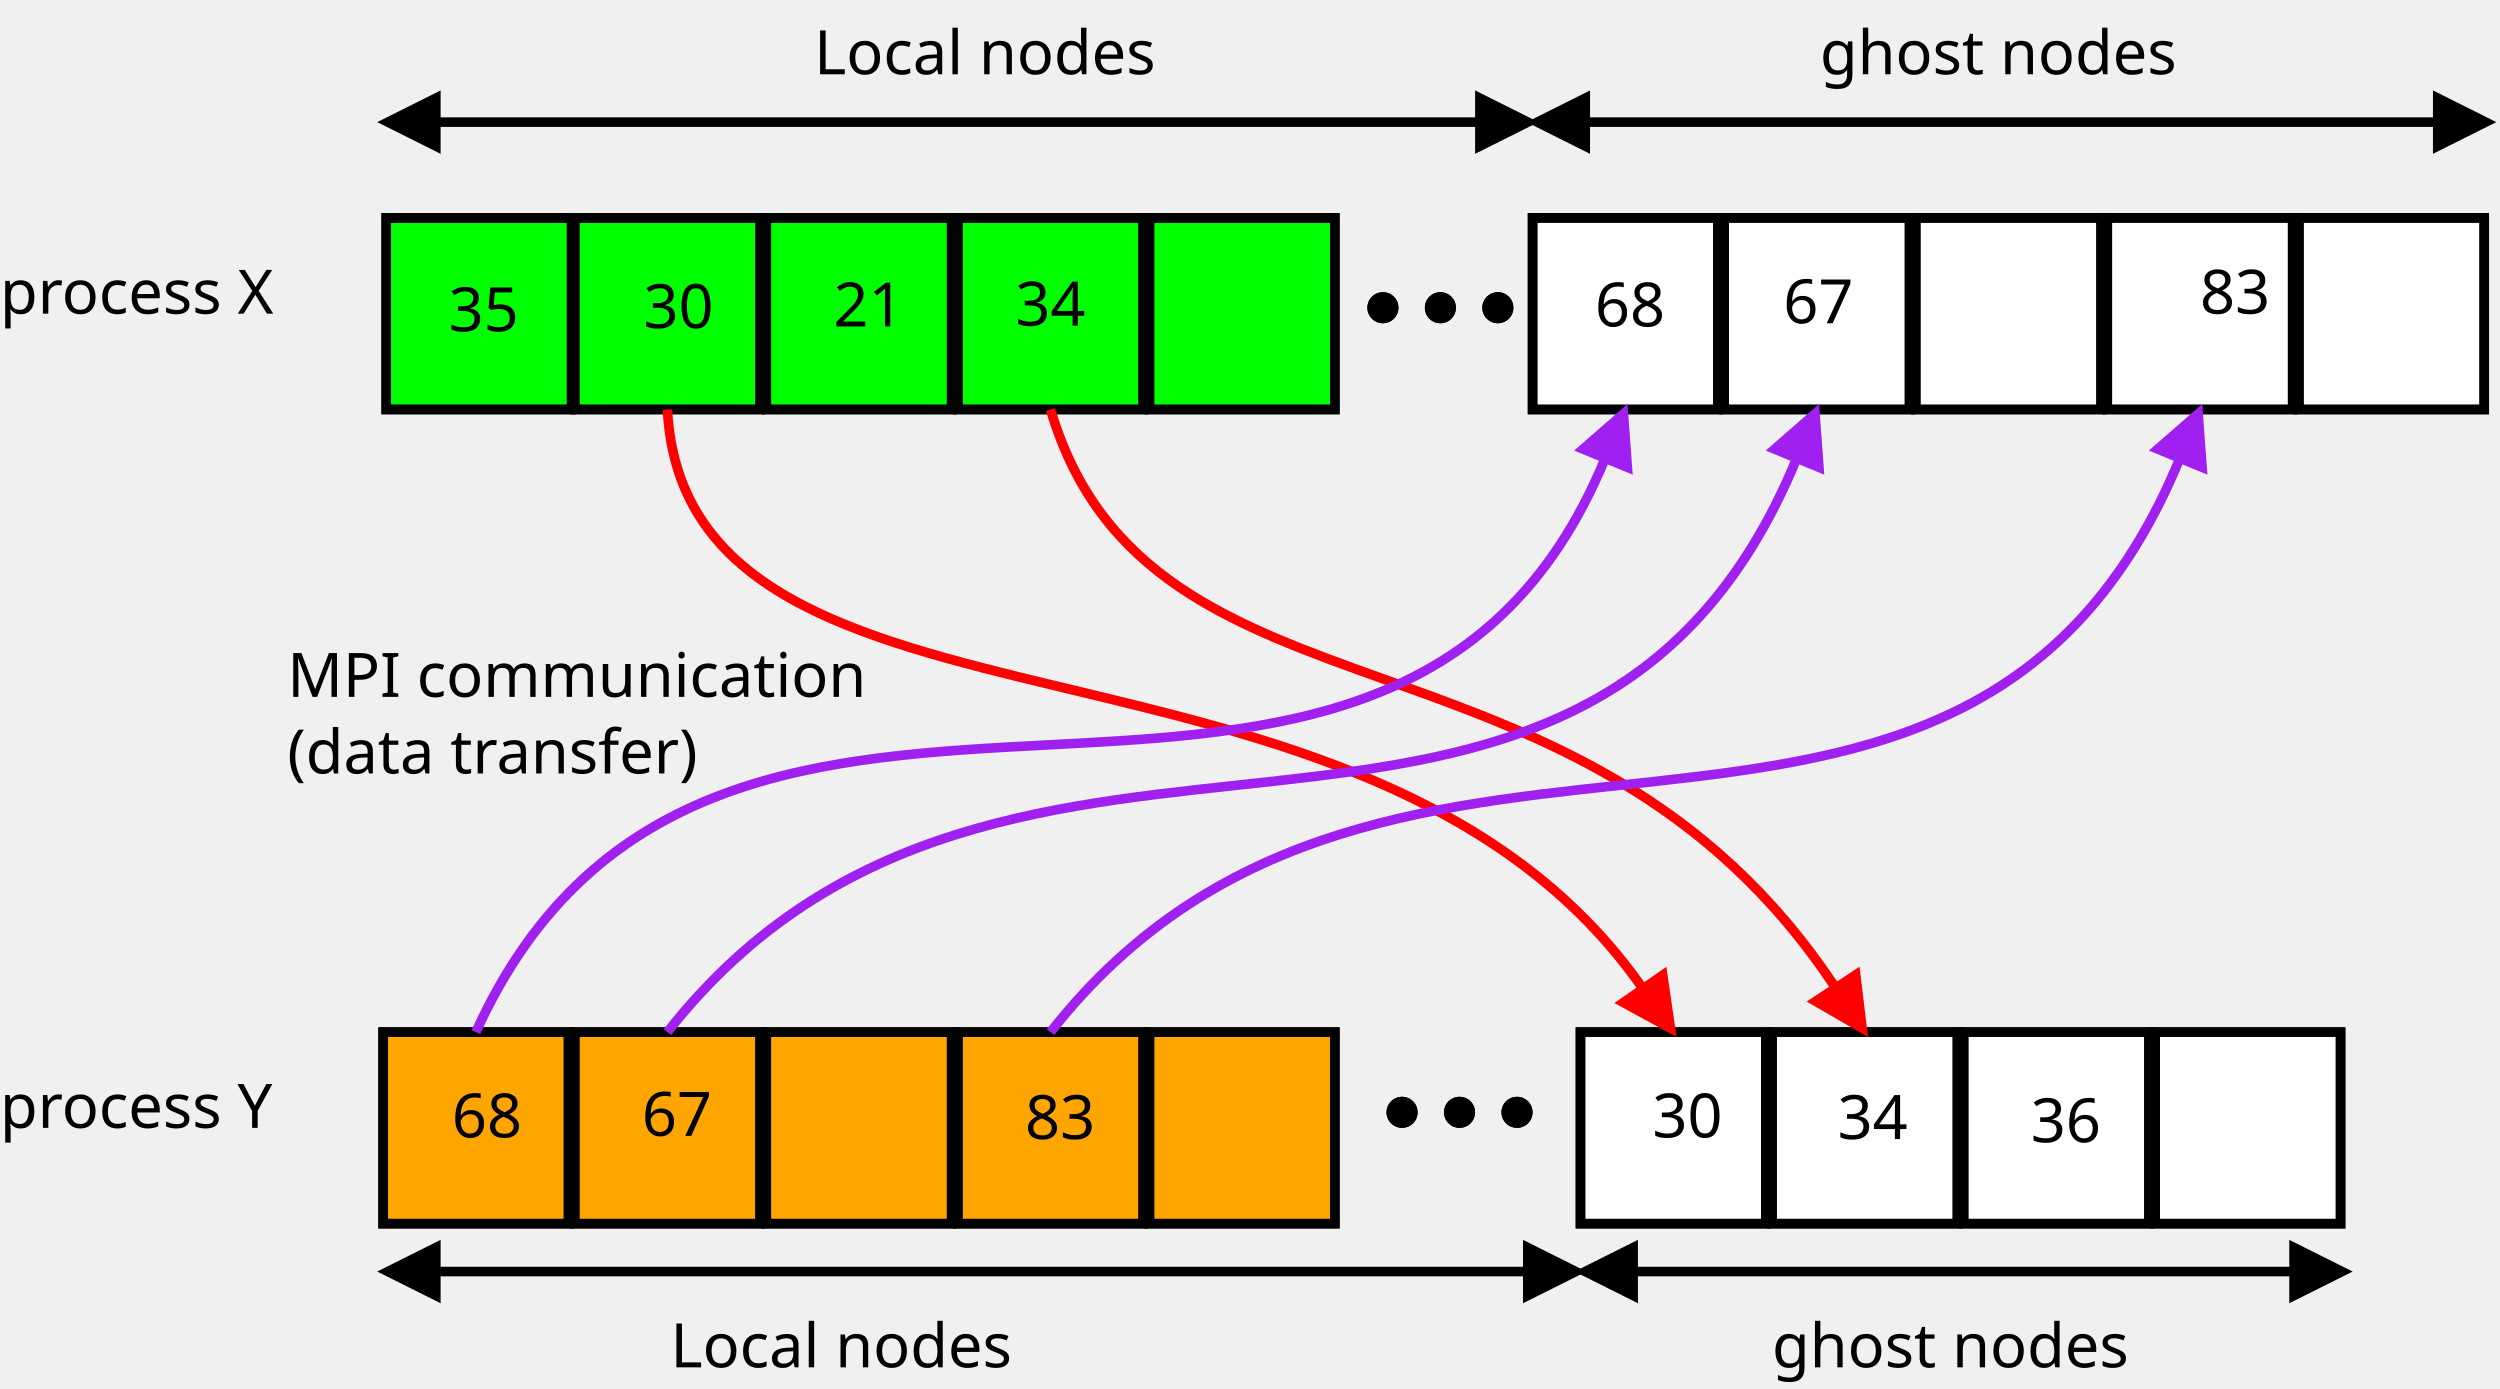
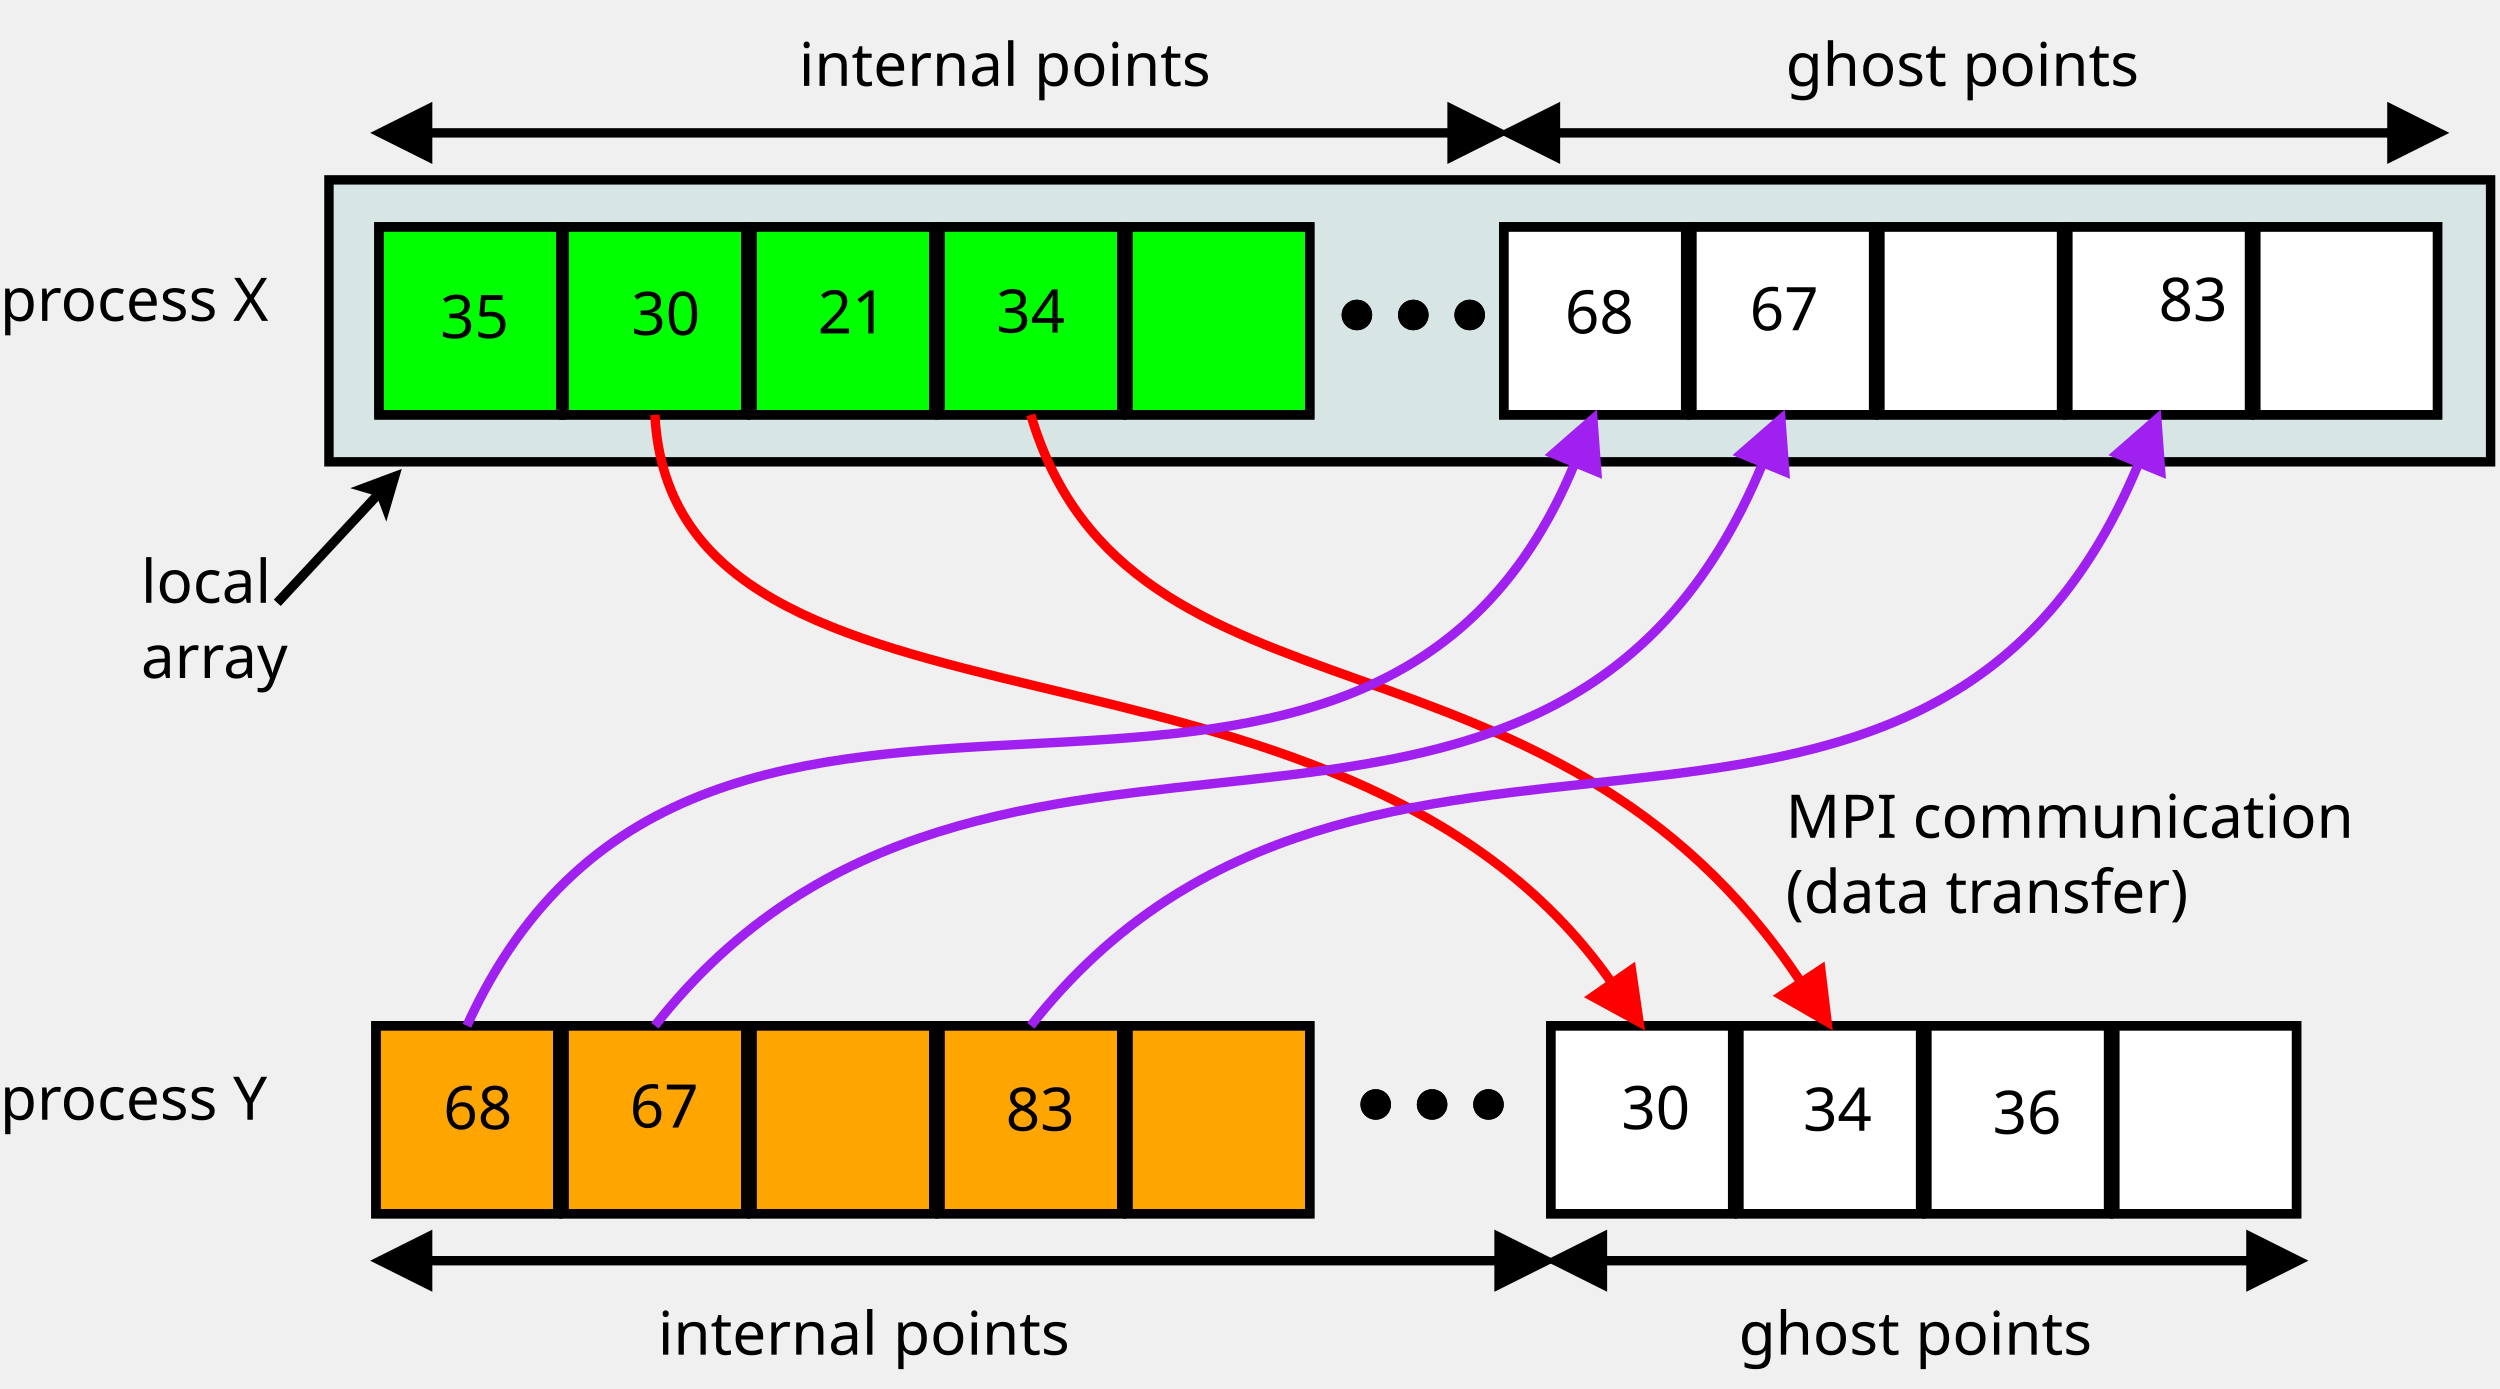
- <svg xmlns="http://www.w3.org/2000/svg" width="27cm" height="15cm" viewBox="50 56 522 287">
+ <svg xmlns="http://www.w3.org/2000/svg" width="27cm" height="15cm" viewBox="50 56 532 287">
+   <g>
+     <rect style="fill: #d8e5e5" x="120" y="90" width="460" height="60" />
+     <rect style="fill: none; fill-opacity:0; stroke-width: 2; stroke: #000000" x="120" y="90" width="460" height="60" />
+   </g>
+   <text font-size="12.8" style="fill: #000000;text-anchor:start;font-family:sans-serif;font-style:normal;font-weight:normal" x="80" y="180">
+     <tspan x="80" y="180">local</tspan>
+     <tspan x="80" y="196">array</tspan>
+   </text>
+   <g>
+     <line style="fill: none; fill-opacity:0; stroke-width: 2; stroke: #000000" x1="109" y1="180" x2="130.913" y2="156.433" />
+     <polygon style="fill: #000000" points="133.977,153.138 132.089,159.574 130.913,156.433 127.695,155.489 " />
+     <polygon style="fill: none; fill-opacity:0; stroke-width: 2; stroke: #000000" points="133.977,153.138 132.089,159.574 130.913,156.433 127.695,155.489 " />
+   </g>
  <text font-size="12.8" style="fill: #000000;text-anchor:start;font-family:sans-serif;font-style:normal;font-weight:normal" x="240" y="140">
    <tspan x="240" y="140" />
  </text>
  <g>
    <rect style="fill: #00ff00" x="130.645" y="100" width="38.71" height="40" />
    <rect style="fill: none; fill-opacity:0; stroke-width: 2; stroke: #000000" x="130.645" y="100" width="38.71" height="40" />
    <rect style="fill: none; fill-opacity:0; stroke-width: 2; stroke: #000000" x="130.645" y="100" width="38.71" height="40" />
  </g>
  <g>
    <rect style="fill: #00ff00" x="170" y="100" width="38.71" height="40" />
    <rect style="fill: none; fill-opacity:0; stroke-width: 2; stroke: #000000" x="170" y="100" width="38.71" height="40" />
    <rect style="fill: none; fill-opacity:0; stroke-width: 2; stroke: #000000" x="170" y="100" width="38.71" height="40" />
  </g>
  <g>
    <rect style="fill: #00ff00" x="210" y="100" width="38.71" height="40" />
    <rect style="fill: none; fill-opacity:0; stroke-width: 2; stroke: #000000" x="210" y="100" width="38.71" height="40" />
    <rect style="fill: none; fill-opacity:0; stroke-width: 2; stroke: #000000" x="210" y="100" width="38.71" height="40" />
  </g>
  <g>
    <rect style="fill: #00ff00" x="250" y="100" width="38.71" height="40" />
    <rect style="fill: none; fill-opacity:0; stroke-width: 2; stroke: #000000" x="250" y="100" width="38.71" height="40" />
    <rect style="fill: none; fill-opacity:0; stroke-width: 2; stroke: #000000" x="250" y="100" width="38.71" height="40" />
  </g>
  <g>
    <rect style="fill: #00ff00" x="290" y="100" width="38.71" height="40" />
    <rect style="fill: none; fill-opacity:0; stroke-width: 2; stroke: #000000" x="290" y="100" width="38.71" height="40" />
    <rect style="fill: none; fill-opacity:0; stroke-width: 2; stroke: #000000" x="290" y="100" width="38.71" height="40" />
  </g>
  <g>
    <rect style="fill: #ffffff" x="490" y="100" width="38.71" height="40" />
    <rect style="fill: none; fill-opacity:0; stroke-width: 2; stroke: #000000" x="490" y="100" width="38.71" height="40" />
    <rect style="fill: none; fill-opacity:0; stroke-width: 2; stroke: #000000" x="490" y="100" width="38.71" height="40" />
  </g>
  <g>
    <rect style="fill: #ffffff" x="370" y="100" width="38.71" height="40" />
    <rect style="fill: none; fill-opacity:0; stroke-width: 2; stroke: #000000" x="370" y="100" width="38.71" height="40" />
    <rect style="fill: none; fill-opacity:0; stroke-width: 2; stroke: #000000" x="370" y="100" width="38.71" height="40" />
  </g>
  <g>
    <rect style="fill: #ffffff" x="410" y="100" width="38.71" height="40" />
    <rect style="fill: none; fill-opacity:0; stroke-width: 2; stroke: #000000" x="410" y="100" width="38.71" height="40" />
    <rect style="fill: none; fill-opacity:0; stroke-width: 2; stroke: #000000" x="410" y="100" width="38.71" height="40" />
  </g>
  <g>
    <rect style="fill: #ffffff" x="450" y="100" width="38.71" height="40" />
    <rect style="fill: none; fill-opacity:0; stroke-width: 2; stroke: #000000" x="450" y="100" width="38.71" height="40" />
    <rect style="fill: none; fill-opacity:0; stroke-width: 2; stroke: #000000" x="450" y="100" width="38.71" height="40" />
  </g>
  <g>
    <line style="fill: none; fill-opacity:0; stroke-width: 2; stroke: #000000" x1="141" y1="320" x2="369" y2="320" />
    <polygon style="fill: #000000" points="141,315 131,320 141,325 " />
    <polygon style="fill: none; fill-opacity:0; stroke-width: 2; stroke: #000000" points="141,315 131,320 141,325 " />
    <polygon style="fill: #000000" points="369,325 379,320 369,315 " />
    <polygon style="fill: none; fill-opacity:0; stroke-width: 2; stroke: #000000" points="369,325 379,320 369,315 " />
  </g>
  <g>
    <line style="fill: none; fill-opacity:0; stroke-width: 2; stroke: #000000" x1="381" y1="80" x2="559" y2="80" />
    <polygon style="fill: #000000" points="381,75 371,80 381,85 " />
    <polygon style="fill: none; fill-opacity:0; stroke-width: 2; stroke: #000000" points="381,75 371,80 381,85 " />
    <polygon style="fill: #000000" points="559,85 569,80 559,75 " />
    <polygon style="fill: none; fill-opacity:0; stroke-width: 2; stroke: #000000" points="559,85 569,80 559,75 " />
  </g>
  <g>
    <rect style="fill: #ffffff" x="530" y="100" width="38.71" height="40" />
    <rect style="fill: none; fill-opacity:0; stroke-width: 2; stroke: #000000" x="530" y="100" width="38.71" height="40" />
    <rect style="fill: none; fill-opacity:0; stroke-width: 2; stroke: #000000" x="530" y="100" width="38.71" height="40" />
  </g>
  <g>
    <rect style="fill: #ffa500" x="130" y="270" width="38.71" height="40" />
    <rect style="fill: none; fill-opacity:0; stroke-width: 2; stroke: #000000" x="130" y="270" width="38.71" height="40" />
    <rect style="fill: none; fill-opacity:0; stroke-width: 2; stroke: #000000" x="130" y="270" width="38.71" height="40" />
  </g>
  <g>
    <rect style="fill: #ffa500" x="170" y="270" width="38.71" height="40" />
    <rect style="fill: none; fill-opacity:0; stroke-width: 2; stroke: #000000" x="170" y="270" width="38.71" height="40" />
    <rect style="fill: none; fill-opacity:0; stroke-width: 2; stroke: #000000" x="170" y="270" width="38.71" height="40" />
  </g>
  <g>
    <rect style="fill: #ffa500" x="210" y="270" width="38.71" height="40" />
    <rect style="fill: none; fill-opacity:0; stroke-width: 2; stroke: #000000" x="210" y="270" width="38.71" height="40" />
    <rect style="fill: none; fill-opacity:0; stroke-width: 2; stroke: #000000" x="210" y="270" width="38.71" height="40" />
  </g>
  <text font-size="12.8" style="fill: #000000;text-anchor:start;font-family:sans-serif;font-style:normal;font-weight:normal" x="220" y="70">
-     <tspan x="220" y="70">Local nodes</tspan>
+     <tspan x="220" y="70">internal points</tspan>
  </text>
  <text font-size="12.8" style="fill: #000000;text-anchor:start;font-family:sans-serif;font-style:normal;font-weight:normal" x="430" y="70">
-     <tspan x="430" y="70">ghost nodes</tspan>
+     <tspan x="430" y="70">ghost points</tspan>
  </text>
  <g>
    <rect style="fill: #ffa500" x="250" y="270" width="38.71" height="40" />
    <rect style="fill: none; fill-opacity:0; stroke-width: 2; stroke: #000000" x="250" y="270" width="38.71" height="40" />
    <rect style="fill: none; fill-opacity:0; stroke-width: 2; stroke: #000000" x="250" y="270" width="38.71" height="40" />
  </g>
  <g>
    <rect style="fill: #ffa500" x="290" y="270" width="38.71" height="40" />
    <rect style="fill: none; fill-opacity:0; stroke-width: 2; stroke: #000000" x="290" y="270" width="38.71" height="40" />
    <rect style="fill: none; fill-opacity:0; stroke-width: 2; stroke: #000000" x="290" y="270" width="38.71" height="40" />
  </g>
  <g>
    <rect style="fill: #ffffff" x="460" y="270" width="38.71" height="40" />
    <rect style="fill: none; fill-opacity:0; stroke-width: 2; stroke: #000000" x="460" y="270" width="38.71" height="40" />
    <rect style="fill: none; fill-opacity:0; stroke-width: 2; stroke: #000000" x="460" y="270" width="38.71" height="40" />
  </g>
  <g>
    <rect style="fill: #ffffff" x="420" y="270" width="38.71" height="40" />
    <rect style="fill: none; fill-opacity:0; stroke-width: 2; stroke: #000000" x="420" y="270" width="38.71" height="40" />
    <rect style="fill: none; fill-opacity:0; stroke-width: 2; stroke: #000000" x="420" y="270" width="38.71" height="40" />
  </g>
  <g>
    <rect style="fill: #ffffff" x="380" y="270" width="38.71" height="40" />
    <rect style="fill: none; fill-opacity:0; stroke-width: 2; stroke: #000000" x="380" y="270" width="38.71" height="40" />
    <rect style="fill: none; fill-opacity:0; stroke-width: 2; stroke: #000000" x="380" y="270" width="38.71" height="40" />
  </g>
  <g>
    <rect style="fill: #ffffff" x="500" y="270" width="38.71" height="40" />
    <rect style="fill: none; fill-opacity:0; stroke-width: 2; stroke: #000000" x="500" y="270" width="38.71" height="40" />
    <rect style="fill: none; fill-opacity:0; stroke-width: 2; stroke: #000000" x="500" y="270" width="38.71" height="40" />
  </g>
  <text font-size="12.8" style="fill: #000000;text-anchor:start;font-family:sans-serif;font-style:normal;font-weight:normal" x="190" y="340">
-     <tspan x="190" y="340">Local nodes</tspan>
+     <tspan x="190" y="340">internal points</tspan>
  </text>
  <g>
    <line style="fill: none; fill-opacity:0; stroke-width: 2; stroke: #000000" x1="141" y1="80" x2="359" y2="80" />
    <polygon style="fill: #000000" points="141,75 131,80 141,85 " />
    <polygon style="fill: none; fill-opacity:0; stroke-width: 2; stroke: #000000" points="141,75 131,80 141,85 " />
    <polygon style="fill: #000000" points="359,85 369,80 359,75 " />
    <polygon style="fill: none; fill-opacity:0; stroke-width: 2; stroke: #000000" points="359,85 369,80 359,75 " />
  </g>
  <g>
    <ellipse style="fill: #000000" cx="362.75" cy="118.75" rx="2.75" ry="2.75" />
    <ellipse style="fill: none; fill-opacity:0; stroke-width: 1; stroke: #000000" cx="362.75" cy="118.75" rx="2.75" ry="2.75" />
    <ellipse style="fill: none; fill-opacity:0; stroke-width: 1; stroke: #000000" cx="362.75" cy="118.75" rx="2.75" ry="2.75" />
  </g>
  <g>
    <ellipse style="fill: #000000" cx="338.75" cy="118.75" rx="2.75" ry="2.75" />
    <ellipse style="fill: none; fill-opacity:0; stroke-width: 1; stroke: #000000" cx="338.75" cy="118.75" rx="2.75" ry="2.75" />
    <ellipse style="fill: none; fill-opacity:0; stroke-width: 1; stroke: #000000" cx="338.75" cy="118.75" rx="2.75" ry="2.75" />
  </g>
  <g>
    <ellipse style="fill: #000000" cx="350.75" cy="118.75" rx="2.75" ry="2.75" />
    <ellipse style="fill: none; fill-opacity:0; stroke-width: 1; stroke: #000000" cx="350.75" cy="118.75" rx="2.75" ry="2.75" />
    <ellipse style="fill: none; fill-opacity:0; stroke-width: 1; stroke: #000000" cx="350.75" cy="118.75" rx="2.75" ry="2.75" />
  </g>
  <g>
    <ellipse style="fill: #000000" cx="366.75" cy="286.75" rx="2.75" ry="2.75" />
    <ellipse style="fill: none; fill-opacity:0; stroke-width: 1; stroke: #000000" cx="366.75" cy="286.75" rx="2.75" ry="2.75" />
    <ellipse style="fill: none; fill-opacity:0; stroke-width: 1; stroke: #000000" cx="366.75" cy="286.75" rx="2.75" ry="2.75" />
  </g>
  <g>
    <ellipse style="fill: #000000" cx="342.75" cy="286.75" rx="2.75" ry="2.75" />
    <ellipse style="fill: none; fill-opacity:0; stroke-width: 1; stroke: #000000" cx="342.75" cy="286.75" rx="2.75" ry="2.75" />
    <ellipse style="fill: none; fill-opacity:0; stroke-width: 1; stroke: #000000" cx="342.75" cy="286.75" rx="2.75" ry="2.75" />
  </g>
  <g>
    <ellipse style="fill: #000000" cx="354.75" cy="286.75" rx="2.75" ry="2.75" />
    <ellipse style="fill: none; fill-opacity:0; stroke-width: 1; stroke: #000000" cx="354.75" cy="286.75" rx="2.75" ry="2.75" />
    <ellipse style="fill: none; fill-opacity:0; stroke-width: 1; stroke: #000000" cx="354.75" cy="286.75" rx="2.75" ry="2.75" />
  </g>
  <text font-size="12.8" style="fill: #000000;text-anchor:start;font-family:sans-serif;font-style:normal;font-weight:normal" x="143.667" y="123.667">
    <tspan x="143.667" y="123.667">35</tspan>
  </text>
  <text font-size="12.8" style="fill: #000000;text-anchor:start;font-family:sans-serif;font-style:normal;font-weight:normal" x="184.355" y="123">
    <tspan x="184.355" y="123">30</tspan>
  </text>
  <text font-size="12.8" style="fill: #000000;text-anchor:start;font-family:sans-serif;font-style:normal;font-weight:normal" x="224.022" y="122.667">
    <tspan x="224.022" y="122.667">21</tspan>
  </text>
-   <text font-size="12.8" style="fill: #000000;text-anchor:start;font-family:sans-serif;font-style:normal;font-weight:normal" x="184.022" y="291.667">
-     <tspan x="184.022" y="291.667">67</tspan>
+   <text font-size="12.8" style="fill: #000000;text-anchor:start;font-family:sans-serif;font-style:normal;font-weight:normal" x="184.022" y="291.666">
+     <tspan x="184.022" y="291.666">67</tspan>
  </text>
  <text font-size="12.8" style="fill: #000000;text-anchor:start;font-family:sans-serif;font-style:normal;font-weight:normal" x="144.355" y="292">
    <tspan x="144.355" y="292">68</tspan>
  </text>
-   <text font-size="12.8" style="fill: #000000;text-anchor:start;font-family:sans-serif;font-style:normal;font-weight:normal" x="264.022" y="292.333">
-     <tspan x="264.022" y="292.333">83</tspan>
+   <text font-size="12.8" style="fill: #000000;text-anchor:start;font-family:sans-serif;font-style:normal;font-weight:normal" x="264.022" y="292.334">
+     <tspan x="264.022" y="292.334">83</tspan>
  </text>
  <text font-size="12.8" style="fill: #000000;text-anchor:start;font-family:sans-serif;font-style:normal;font-weight:normal" x="383.022" y="122.667">
    <tspan x="383.022" y="122.667">68</tspan>
  </text>
-   <text font-size="12.8" style="fill: #000000;text-anchor:start;font-family:sans-serif;font-style:normal;font-weight:normal" x="422.355" y="122">
-     <tspan x="422.355" y="122">67</tspan>
-   </text>
-   <text font-size="12.8" style="fill: #000000;text-anchor:start;font-family:sans-serif;font-style:normal;font-weight:normal" x="399.355" y="290">
-     <tspan x="399.355" y="290" />
+   <text font-size="12.8" style="fill: #000000;text-anchor:start;font-family:sans-serif;font-style:normal;font-weight:normal" x="422.354" y="122">
+     <tspan x="422.354" y="122">67</tspan>
+   </text>
+   <text font-size="12.8" style="fill: #000000;text-anchor:start;font-family:sans-serif;font-style:normal;font-weight:normal" x="399.354" y="290">
+     <tspan x="399.354" y="290" />
  </text>
  <text font-size="12.8" style="fill: #000000;text-anchor:start;font-family:sans-serif;font-style:normal;font-weight:normal" x="395.022" y="292">
    <tspan x="395.022" y="292">30</tspan>
  </text>
-   <text font-size="12.8" style="fill: #000000;text-anchor:start;font-family:sans-serif;font-style:normal;font-weight:normal" x="433.688" y="292.333">
-     <tspan x="433.688" y="292.333">34</tspan>
+   <text font-size="12.8" style="fill: #000000;text-anchor:start;font-family:sans-serif;font-style:normal;font-weight:normal" x="433.688" y="292.334">
+     <tspan x="433.688" y="292.334">34</tspan>
  </text>
  <text font-size="12.8" style="fill: #000000;text-anchor:start;font-family:sans-serif;font-style:normal;font-weight:normal" x="474.022" y="293">
    <tspan x="474.022" y="293">36</tspan>
  </text>
  <g>
-     <path style="fill: none; fill-opacity:0; stroke-width: 2; stroke: #ff0000" d="M 189.355 140 C 193.355,216 335.355,178 393.073,260.97" />
-     <polygon style="fill: #ff0000" points="388.969,263.825 398.784,269.179 397.178,258.115 " />
-     <polygon style="fill: none; fill-opacity:0; stroke-width: 2; stroke: #ff0000" points="388.969,263.825 398.784,269.179 397.178,258.115 " />
+     <path style="fill: none; fill-opacity:0; stroke-width: 2; stroke: #ff0000" d="M 189.355 140 C 193.355,216 335.354,178 393.072,260.97" />
+     <polygon style="fill: #ff0000" points="388.968,263.825 398.783,269.179 397.177,258.115 " />
+     <polygon style="fill: none; fill-opacity:0; stroke-width: 2; stroke: #ff0000" points="388.968,263.825 398.783,269.179 397.177,258.115 " />
  </g>
  <text font-size="12.8" style="fill: #000000;text-anchor:start;font-family:sans-serif;font-style:normal;font-weight:normal" x="262" y="122.5">
    <tspan x="262" y="122.5">34</tspan>
  </text>
  <g>
-     <path style="fill: none; fill-opacity:0; stroke-width: 2; stroke: #ff0000" d="M 269.355 140 C 290,210 380,180 433.299,260.817" />
-     <polygon style="fill: #ff0000" points="429.125,263.57 438.804,269.165 437.473,258.064 " />
-     <polygon style="fill: none; fill-opacity:0; stroke-width: 2; stroke: #ff0000" points="429.125,263.57 438.804,269.165 437.473,258.064 " />
-   </g>
-   <g>
-     <path style="fill: none; fill-opacity:0; stroke-width: 2; stroke: #a020f0" d="M 149.355 270 C 199.355,160 340,260 385.171,150.173" />
-     <polygon style="fill: #a020f0" points="389.795,152.075 388.974,140.925 380.547,148.271 " />
-     <polygon style="fill: none; fill-opacity:0; stroke-width: 2; stroke: #a020f0" points="389.795,152.075 388.974,140.925 380.547,148.271 " />
-   </g>
-   <g>
-     <path style="fill: none; fill-opacity:0; stroke-width: 2; stroke: #a020f0" d="M 189.355 270 C 260,180 380,260 425.171,150.173" />
-     <polygon style="fill: #a020f0" points="429.795,152.075 428.974,140.925 420.547,148.271 " />
-     <polygon style="fill: none; fill-opacity:0; stroke-width: 2; stroke: #a020f0" points="429.795,152.075 428.974,140.925 420.547,148.271 " />
-   </g>
-   <text font-size="12.8" style="fill: #000000;text-anchor:start;font-family:sans-serif;font-style:normal;font-weight:normal" x="509.355" y="120">
-     <tspan x="509.355" y="120">83</tspan>
-   </text>
-   <g>
-     <path style="fill: none; fill-opacity:0; stroke-width: 2; stroke: #a020f0" d="M 269.355 270 C 340,180 460,260 505.171,150.173" />
-     <polygon style="fill: #a020f0" points="509.795,152.075 508.974,140.925 500.547,148.271 " />
-     <polygon style="fill: none; fill-opacity:0; stroke-width: 2; stroke: #a020f0" points="509.795,152.075 508.974,140.925 500.547,148.271 " />
+     <path style="fill: none; fill-opacity:0; stroke-width: 2; stroke: #ff0000" d="M 269.354 140 C 290,210 380,180 433.298,260.817" />
+     <polygon style="fill: #ff0000" points="429.124,263.57 438.803,269.165 437.472,258.064 " />
+     <polygon style="fill: none; fill-opacity:0; stroke-width: 2; stroke: #ff0000" points="429.124,263.57 438.803,269.165 437.472,258.064 " />
+   </g>
+   <g>
+     <path style="fill: none; fill-opacity:0; stroke-width: 2; stroke: #a020f0" d="M 149.355 270 C 199.355,160 340,260 385.17,150.173" />
+     <polygon style="fill: #a020f0" points="389.794,152.075 388.974,140.925 380.546,148.271 " />
+     <polygon style="fill: none; fill-opacity:0; stroke-width: 2; stroke: #a020f0" points="389.794,152.075 388.974,140.925 380.546,148.271 " />
+   </g>
+   <g>
+     <path style="fill: none; fill-opacity:0; stroke-width: 2; stroke: #a020f0" d="M 189.355 270 C 260,180 380,260 425.17,150.173" />
+     <polygon style="fill: #a020f0" points="429.794,152.075 428.974,140.925 420.546,148.271 " />
+     <polygon style="fill: none; fill-opacity:0; stroke-width: 2; stroke: #a020f0" points="429.794,152.075 428.974,140.925 420.546,148.271 " />
+   </g>
+   <text font-size="12.8" style="fill: #000000;text-anchor:start;font-family:sans-serif;font-style:normal;font-weight:normal" x="509.354" y="120">
+     <tspan x="509.354" y="120">83</tspan>
+   </text>
+   <g>
+     <path style="fill: none; fill-opacity:0; stroke-width: 2; stroke: #a020f0" d="M 269.354 270 C 340,180 460,260 505.17,150.173" />
+     <polygon style="fill: #a020f0" points="509.794,152.075 508.974,140.925 500.546,148.271 " />
+     <polygon style="fill: none; fill-opacity:0; stroke-width: 2; stroke: #a020f0" points="509.794,152.075 508.974,140.925 500.546,148.271 " />
  </g>
  <g>
    <line style="fill: none; fill-opacity:0; stroke-width: 2; stroke: #000000" x1="391" y1="320" x2="529" y2="320" />
    <polygon style="fill: #000000" points="391,315 381,320 391,325 " />
    <polygon style="fill: none; fill-opacity:0; stroke-width: 2; stroke: #000000" points="391,315 381,320 391,325 " />
    <polygon style="fill: #000000" points="529,325 539,320 529,315 " />
    <polygon style="fill: none; fill-opacity:0; stroke-width: 2; stroke: #000000" points="529,325 539,320 529,315 " />
  </g>
  <text font-size="12.8" style="fill: #000000;text-anchor:start;font-family:sans-serif;font-style:normal;font-weight:normal" x="420" y="340">
-     <tspan x="420" y="340">ghost nodes</tspan>
-   </text>
-   <text font-size="12.8" style="fill: #000000;text-anchor:start;font-family:sans-serif;font-style:normal;font-weight:normal" x="110" y="200">
-     <tspan x="110" y="200">MPI communication</tspan>
-     <tspan x="110" y="216">(data transfer)</tspan>
+     <tspan x="420" y="340">ghost points</tspan>
+   </text>
+   <text font-size="12.8" style="fill: #000000;text-anchor:start;font-family:sans-serif;font-style:normal;font-weight:normal" x="430" y="230">
+     <tspan x="430" y="230">MPI communication</tspan>
+     <tspan x="430" y="246">(data transfer)</tspan>
  </text>
  <text font-size="12.8" style="fill: #000000;text-anchor:start;font-family:sans-serif;font-style:normal;font-weight:normal" x="50" y="120">
    <tspan x="50" y="120">process X</tspan>
  </text>
  <text font-size="12.8" style="fill: #000000;text-anchor:start;font-family:sans-serif;font-style:normal;font-weight:normal" x="50" y="290">
    <tspan x="50" y="290">process Y</tspan>
  </text>
</svg>
